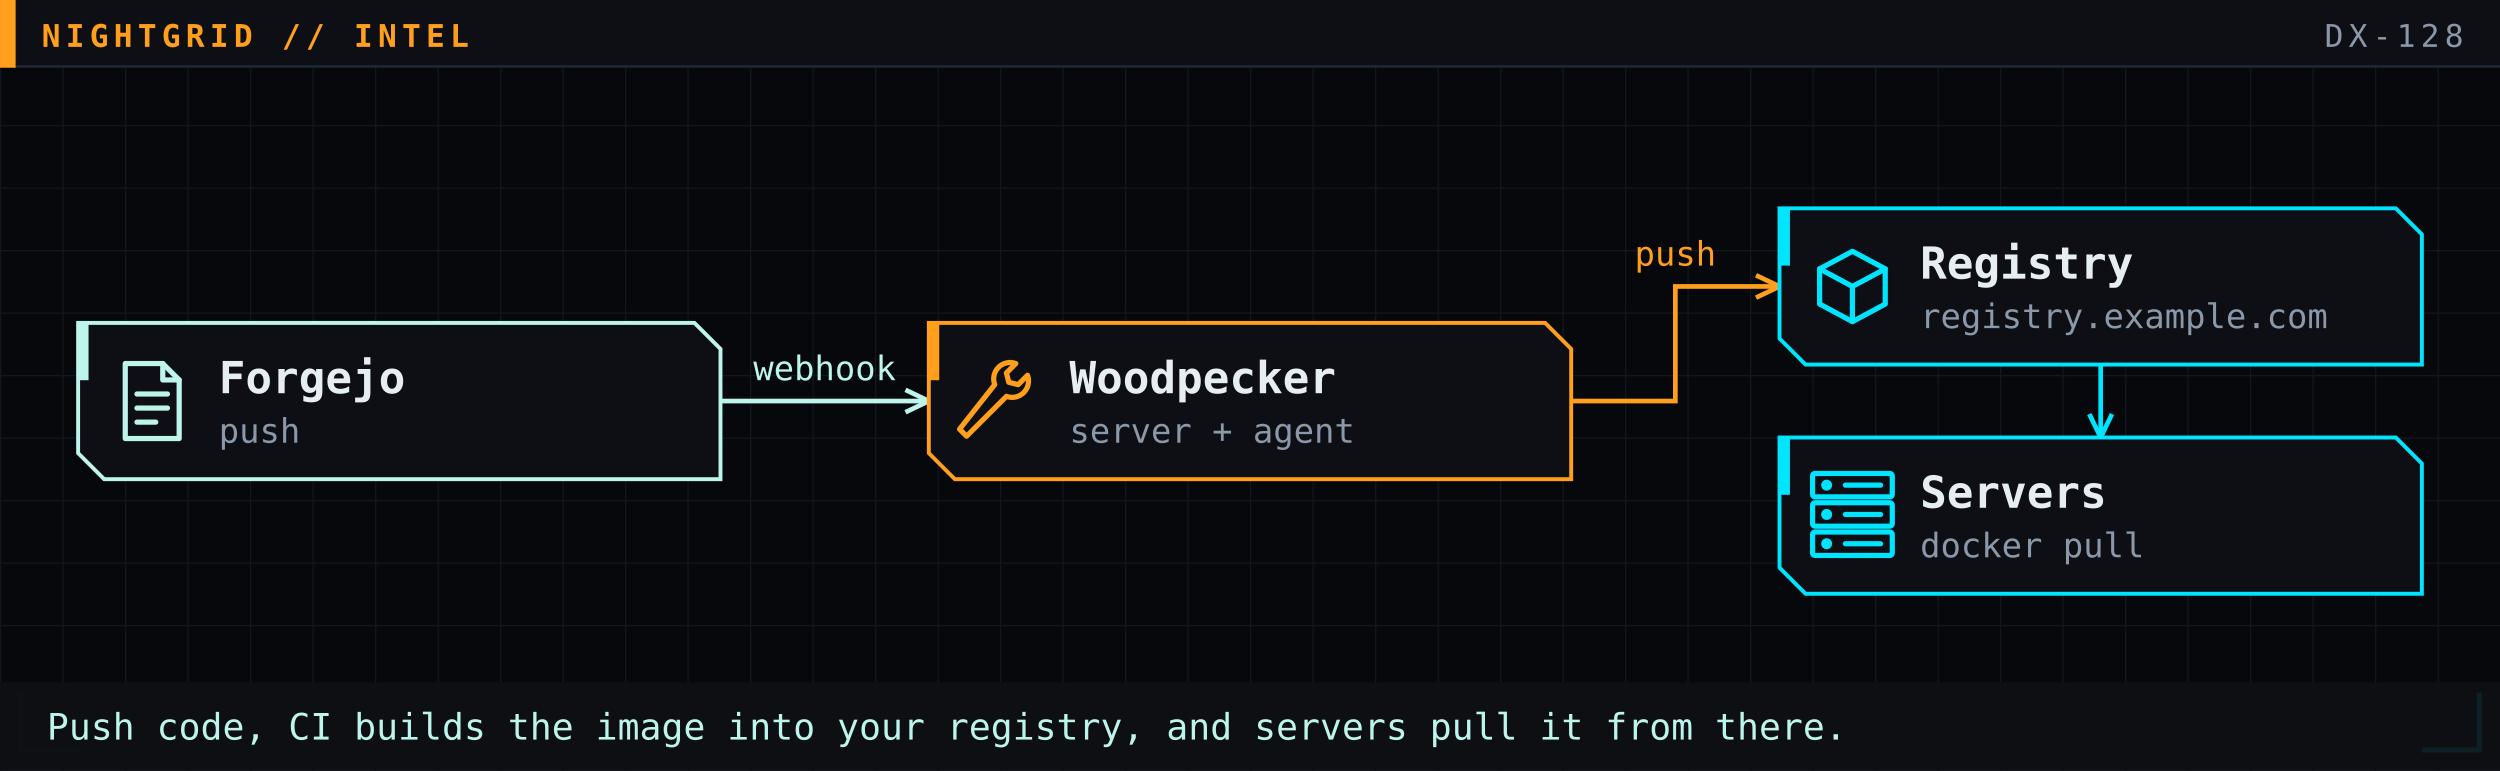
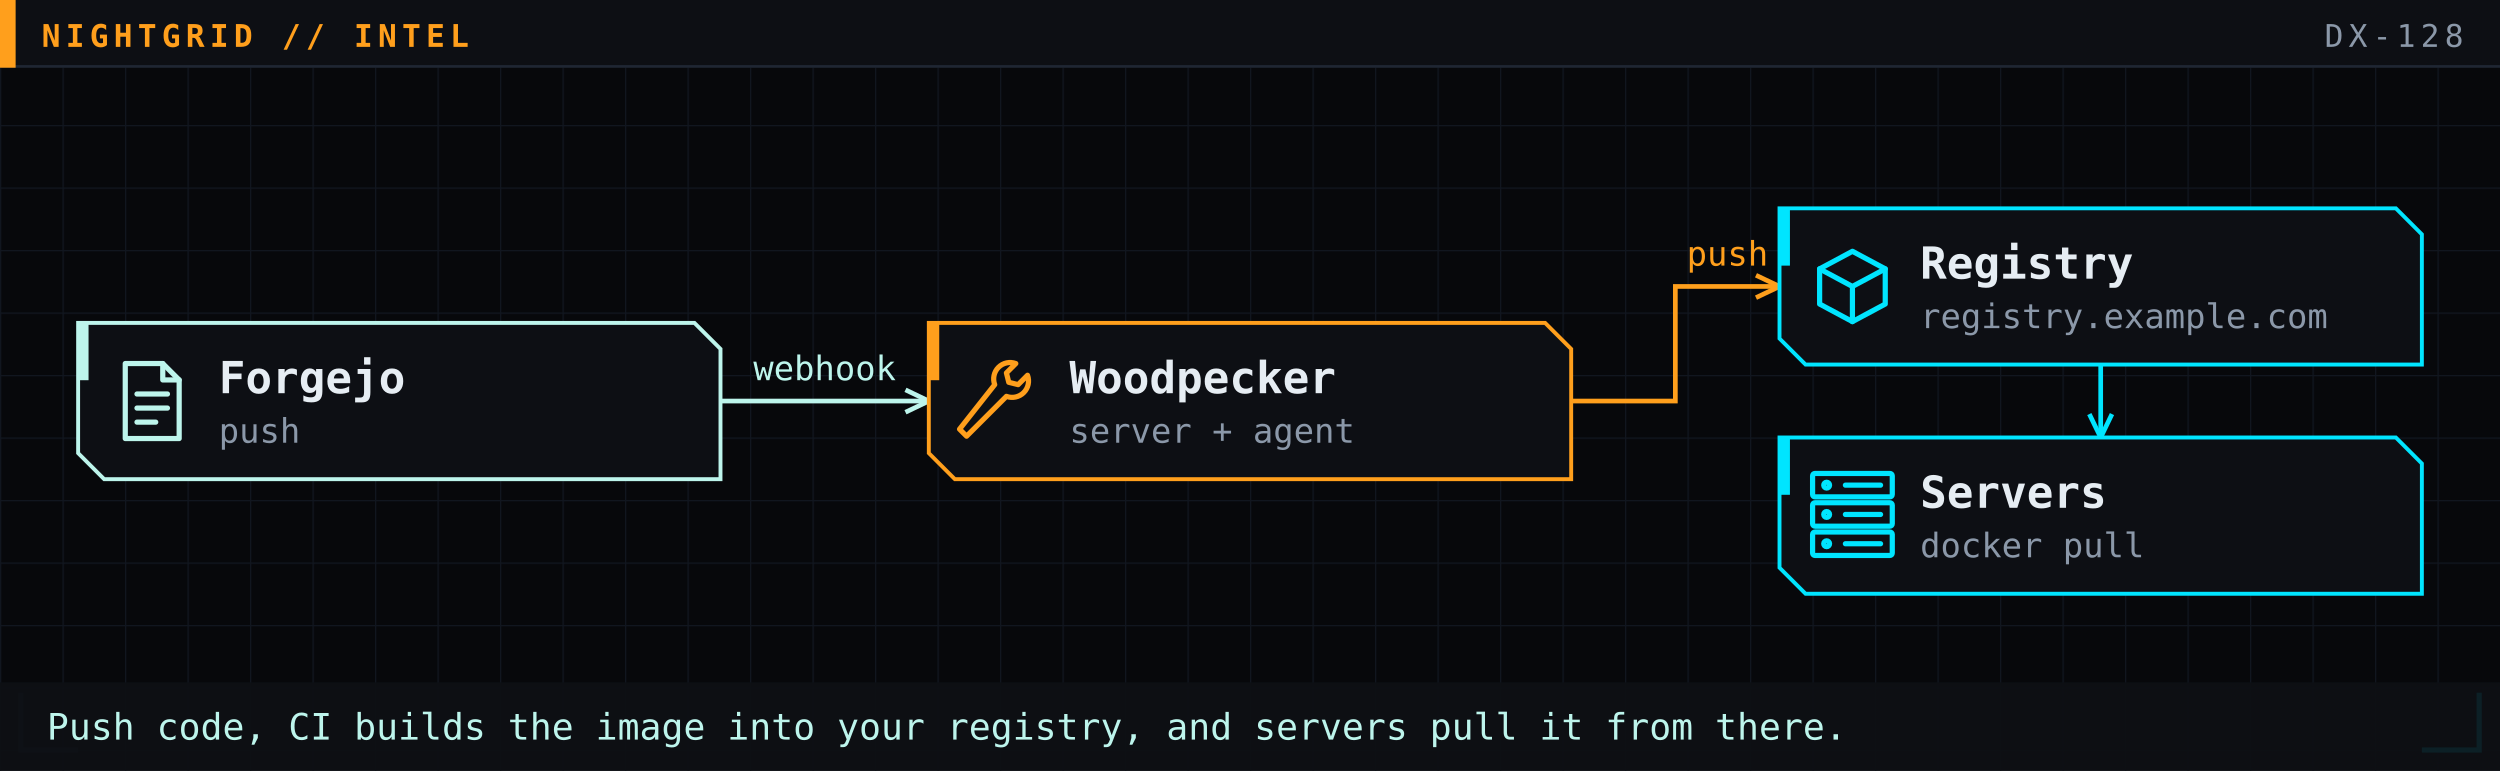
<svg xmlns="http://www.w3.org/2000/svg" viewBox="0 0 960 296" width="960" height="296">
  <defs>
    <pattern id="g" width="24" height="24" patternUnits="userSpaceOnUse">
      <path d="M24,0 H0 V24" fill="none" stroke="#11161F" stroke-width="1" />
    </pattern>
    <linearGradient id="fade" x1="0" y1="0" x2="1" y2="0">
      <stop offset="0" stop-color="#07080B" stop-opacity="0.95" />
      <stop offset="0.55" stop-color="#07080B" stop-opacity="0.2" />
      <stop offset="1" stop-color="#07080B" stop-opacity="0" />
    </linearGradient>
  </defs>
  <rect width="960" height="296" fill="#07080B" />
  <rect width="960" height="296" fill="url(#g)" />
  <rect x="0" y="0" width="960" height="26" fill="#0D0F14" />
  <rect x="0" y="25" width="960" height="1" fill="#1F2633" />
  <rect x="0" y="0" width="6" height="26" fill="#FF9F1C" />
  <text x="16" y="18" font-family="'JetBrains Mono',Menlo,Consolas,monospace" font-size="12" fill="#FF9F1C" text-anchor="start" font-weight="700" letter-spacing="2">NIGHTGRID // INTEL</text>
  <text x="946" y="18" font-family="'JetBrains Mono',Menlo,Consolas,monospace" font-size="12" fill="#8B98A9" text-anchor="end" font-weight="400" letter-spacing="2">DX-128</text>
  <path d="M930,288 H952 V266" fill="none" stroke="#00E5FF" stroke-width="2" />
  <path d="M8,266 V288 H30" fill="none" stroke="#1F2633" stroke-width="2" />
  <path d="M276.667,154.0 L356.667,154.0" fill="none" stroke="#BDF5EC" stroke-width="1.8" />
  <path d="M347.7,158.3 L356.667,154.0 L347.7,149.7" fill="none" stroke="#BDF5EC" stroke-width="1.8" />
  <text x="316.667" y="146.0" font-family="'JetBrains Mono',Menlo,Consolas,monospace" font-size="13" fill="#BDF5EC" text-anchor="middle" font-weight="400">webhook</text>
  <path d="M603.333,154.0 L643.333,154.0 L643.333,110.0 L683.333,110.0" fill="none" stroke="#FF9F1C" stroke-width="1.8" />
  <path d="M674.3,114.3 L683.333,110.0 L674.3,105.7" fill="none" stroke="#FF9F1C" stroke-width="1.8" />
-   <text x="643.333" y="102.0" font-family="'JetBrains Mono',Menlo,Consolas,monospace" font-size="13" fill="#FF9F1C" text-anchor="middle" font-weight="400">push</text>
+   <text x="663.333" y="102.0" font-family="'JetBrains Mono',Menlo,Consolas,monospace" font-size="13" fill="#FF9F1C" text-anchor="middle" font-weight="400">push</text>
  <path d="M806.667,140.0 L806.667,168.0" fill="none" stroke="#00E5FF" stroke-width="1.8" />
  <path d="M802.3,159.0 L806.667,168.0 L811.0,159.0" fill="none" stroke="#00E5FF" stroke-width="1.8" />
  <path d="M30.0,124.0 H266.667 L276.667,134.0 V184.0 H40.0 L30.0,174.0 Z" fill="#0D0F14" stroke="#BDF5EC" stroke-width="1.5" />
  <rect x="30.0" y="124.0" width="4" height="22" fill="#BDF5EC" />
  <g transform="translate(58.0,154.0) scale(0.450)" fill="none" stroke="#BDF5EC" stroke-width="4.44" stroke-linejoin="round" stroke-linecap="round">
    <path d="M-22,-32 H10 L24,-18 V32 H-22 Z" />
    <path d="M10,-32 V-18 H24" />
    <path d="M-12,-6 H14 M-12,6 H14 M-12,18 H4" />
  </g>
  <text x="84.0" y="151.0" font-family="'JetBrains Mono',Menlo,Consolas,monospace" font-size="17" fill="#E6EDF3" text-anchor="start" font-weight="700">Forgejo</text>
  <text x="84.0" y="170.0" font-family="'JetBrains Mono',Menlo,Consolas,monospace" font-size="13" fill="#8B98A9" text-anchor="start" font-weight="400">push</text>
  <path d="M356.667,124.0 H593.333 L603.333,134.0 V184.0 H366.667 L356.667,174.0 Z" fill="#0D0F14" stroke="#FF9F1C" stroke-width="1.5" />
  <rect x="356.667" y="124.0" width="4" height="22" fill="#FF9F1C" />
  <g transform="translate(384.6667,154.0) scale(0.450)" fill="none" stroke="#FF9F1C" stroke-width="4.44" stroke-linejoin="round" stroke-linecap="round">
    <path d="M-30,30 L4,-4 a14,14 0 0 0 18,-18 l-8,8 -8,-2 -2,-8 8,-8 a14,14 0 0 0 -18,18 L-36,24 Z" />
  </g>
  <text x="410.667" y="151.0" font-family="'JetBrains Mono',Menlo,Consolas,monospace" font-size="17" fill="#E6EDF3" text-anchor="start" font-weight="700">Woodpecker</text>
  <text x="410.667" y="170.0" font-family="'JetBrains Mono',Menlo,Consolas,monospace" font-size="13" fill="#8B98A9" text-anchor="start" font-weight="400">server + agent</text>
  <path d="M683.333,80.0 H920 L930,90.0 V140.0 H693.333 L683.333,130.0 Z" fill="#0D0F14" stroke="#00E5FF" stroke-width="1.5" />
  <rect x="683.333" y="80.0" width="4" height="22" fill="#00E5FF" />
  <g transform="translate(711.3333,110.0) scale(0.450)" fill="none" stroke="#00E5FF" stroke-width="4.44" stroke-linejoin="round" stroke-linecap="round">
    <path d="M0,-30 L28,-15 V15 L0,30 L-28,15 V-15 Z" />
    <path d="M-28,-15 L0,0 L28,-15 M0,0 V30" />
  </g>
  <text x="737.333" y="107.0" font-family="'JetBrains Mono',Menlo,Consolas,monospace" font-size="17" fill="#E6EDF3" text-anchor="start" font-weight="700">Registry</text>
  <text x="737.333" y="126.0" font-family="'JetBrains Mono',Menlo,Consolas,monospace" font-size="13" fill="#8B98A9" text-anchor="start" font-weight="400">registry.example.com</text>
  <path d="M683.333,168.0 H920 L930,178.0 V228.0 H693.333 L683.333,218.0 Z" fill="#0D0F14" stroke="#00E5FF" stroke-width="1.5" />
  <rect x="683.333" y="168.0" width="4" height="22" fill="#00E5FF" />
  <g transform="translate(711.3333,198.0) scale(0.450)" fill="none" stroke="#00E5FF" stroke-width="4.44" stroke-linejoin="round" stroke-linecap="round">
    <rect x="-34" y="-36" width="68" height="20" rx="2" />
    <circle cx="-22" cy="-26" r="2.5" />
    <path d="M-6,-26 H24" />
    <rect x="-34" y="-11" width="68" height="20" rx="2" />
    <circle cx="-22" cy="-1" r="2.5" />
    <path d="M-6,-1 H24" />
    <rect x="-34" y="14" width="68" height="20" rx="2" />
    <circle cx="-22" cy="24" r="2.5" />
    <path d="M-6,24 H24" />
  </g>
  <text x="737.333" y="195.0" font-family="'JetBrains Mono',Menlo,Consolas,monospace" font-size="17" fill="#E6EDF3" text-anchor="start" font-weight="700">Servers</text>
  <text x="737.333" y="214.0" font-family="'JetBrains Mono',Menlo,Consolas,monospace" font-size="13" fill="#8B98A9" text-anchor="start" font-weight="400">docker pull</text>
  <rect x="0" y="262" width="960" height="34" fill="#0D0F14" opacity="0.92" />
  <text x="18" y="284" font-family="'JetBrains Mono',Menlo,Consolas,monospace" font-size="14" fill="#BDF5EC" text-anchor="start" font-weight="400">Push code, CI builds the image into your registry, and servers pull it from there.</text>
</svg>
